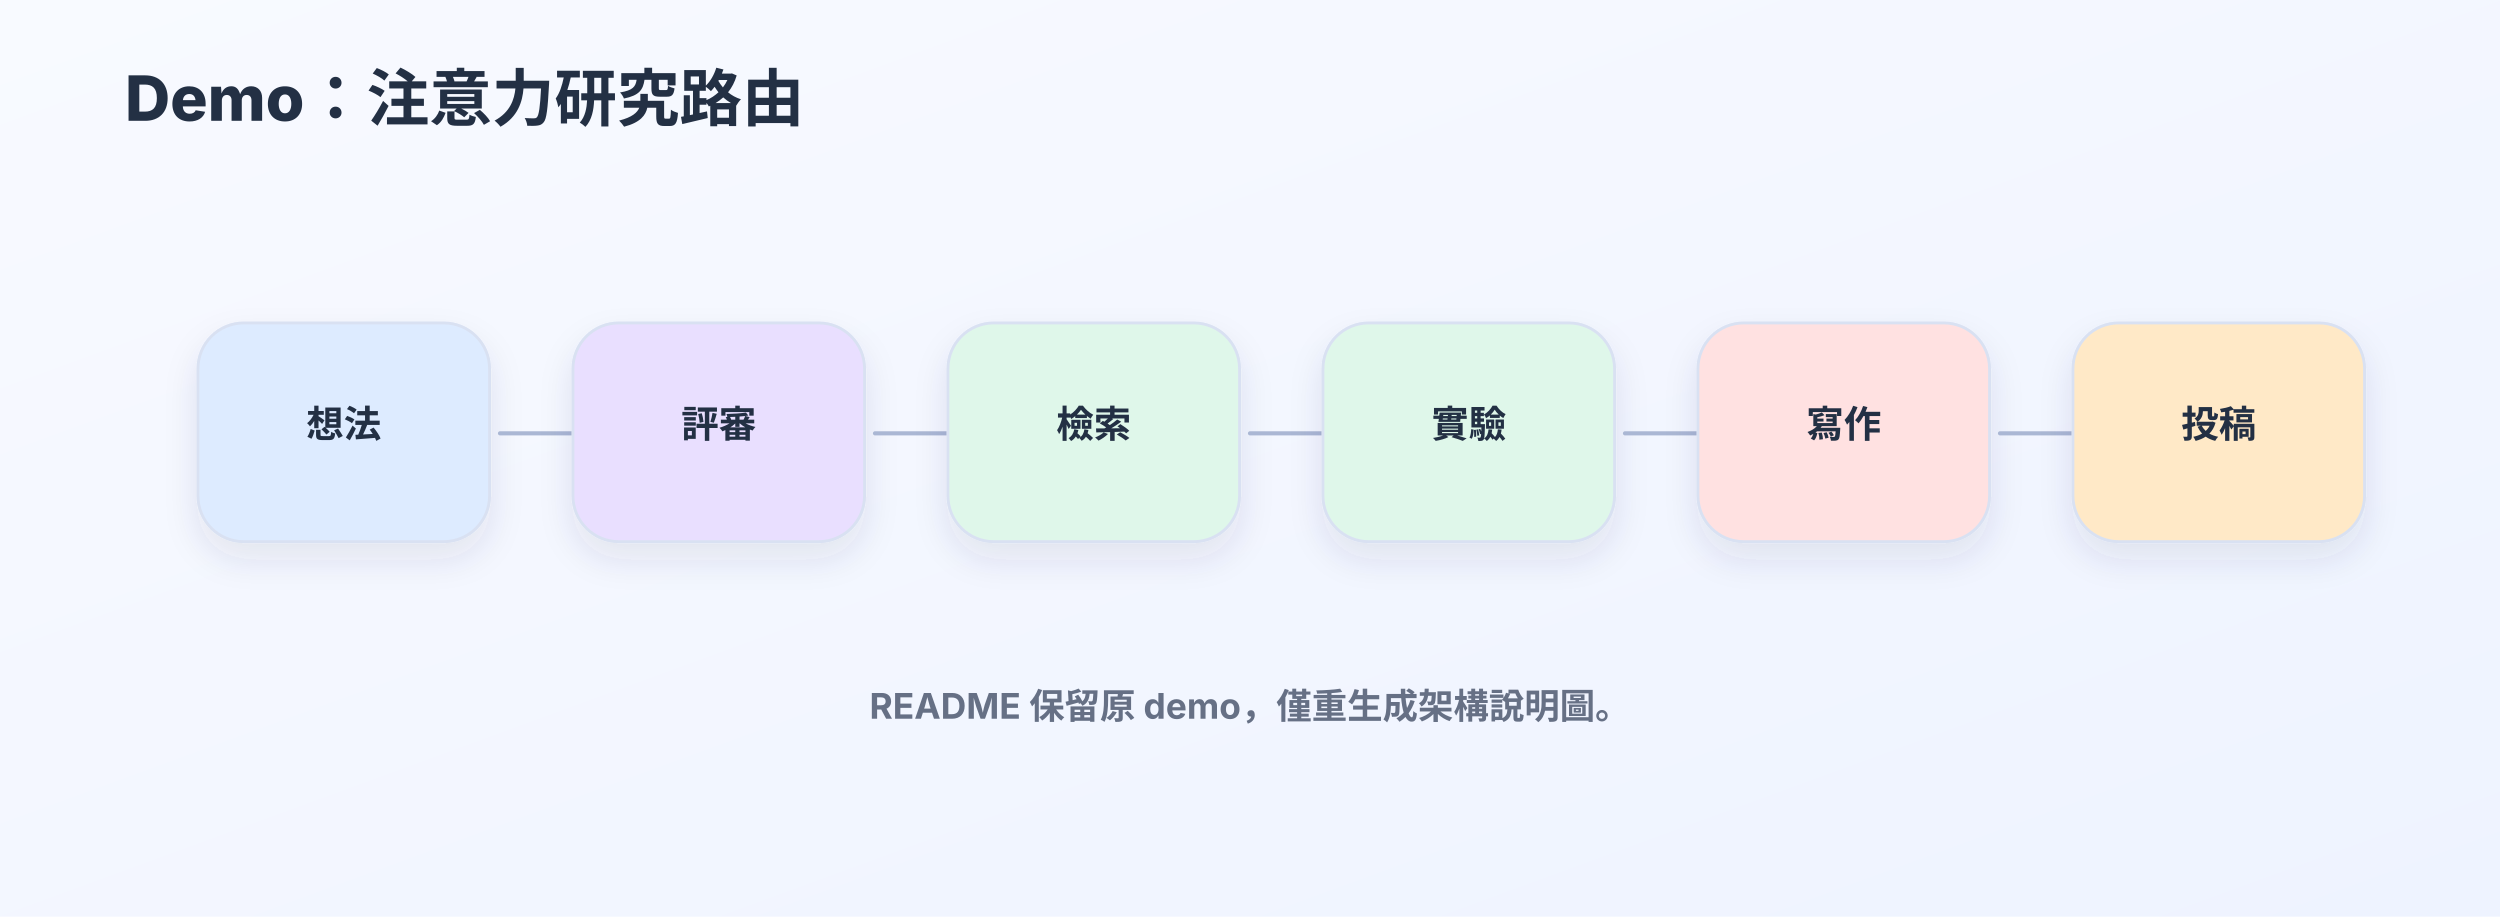
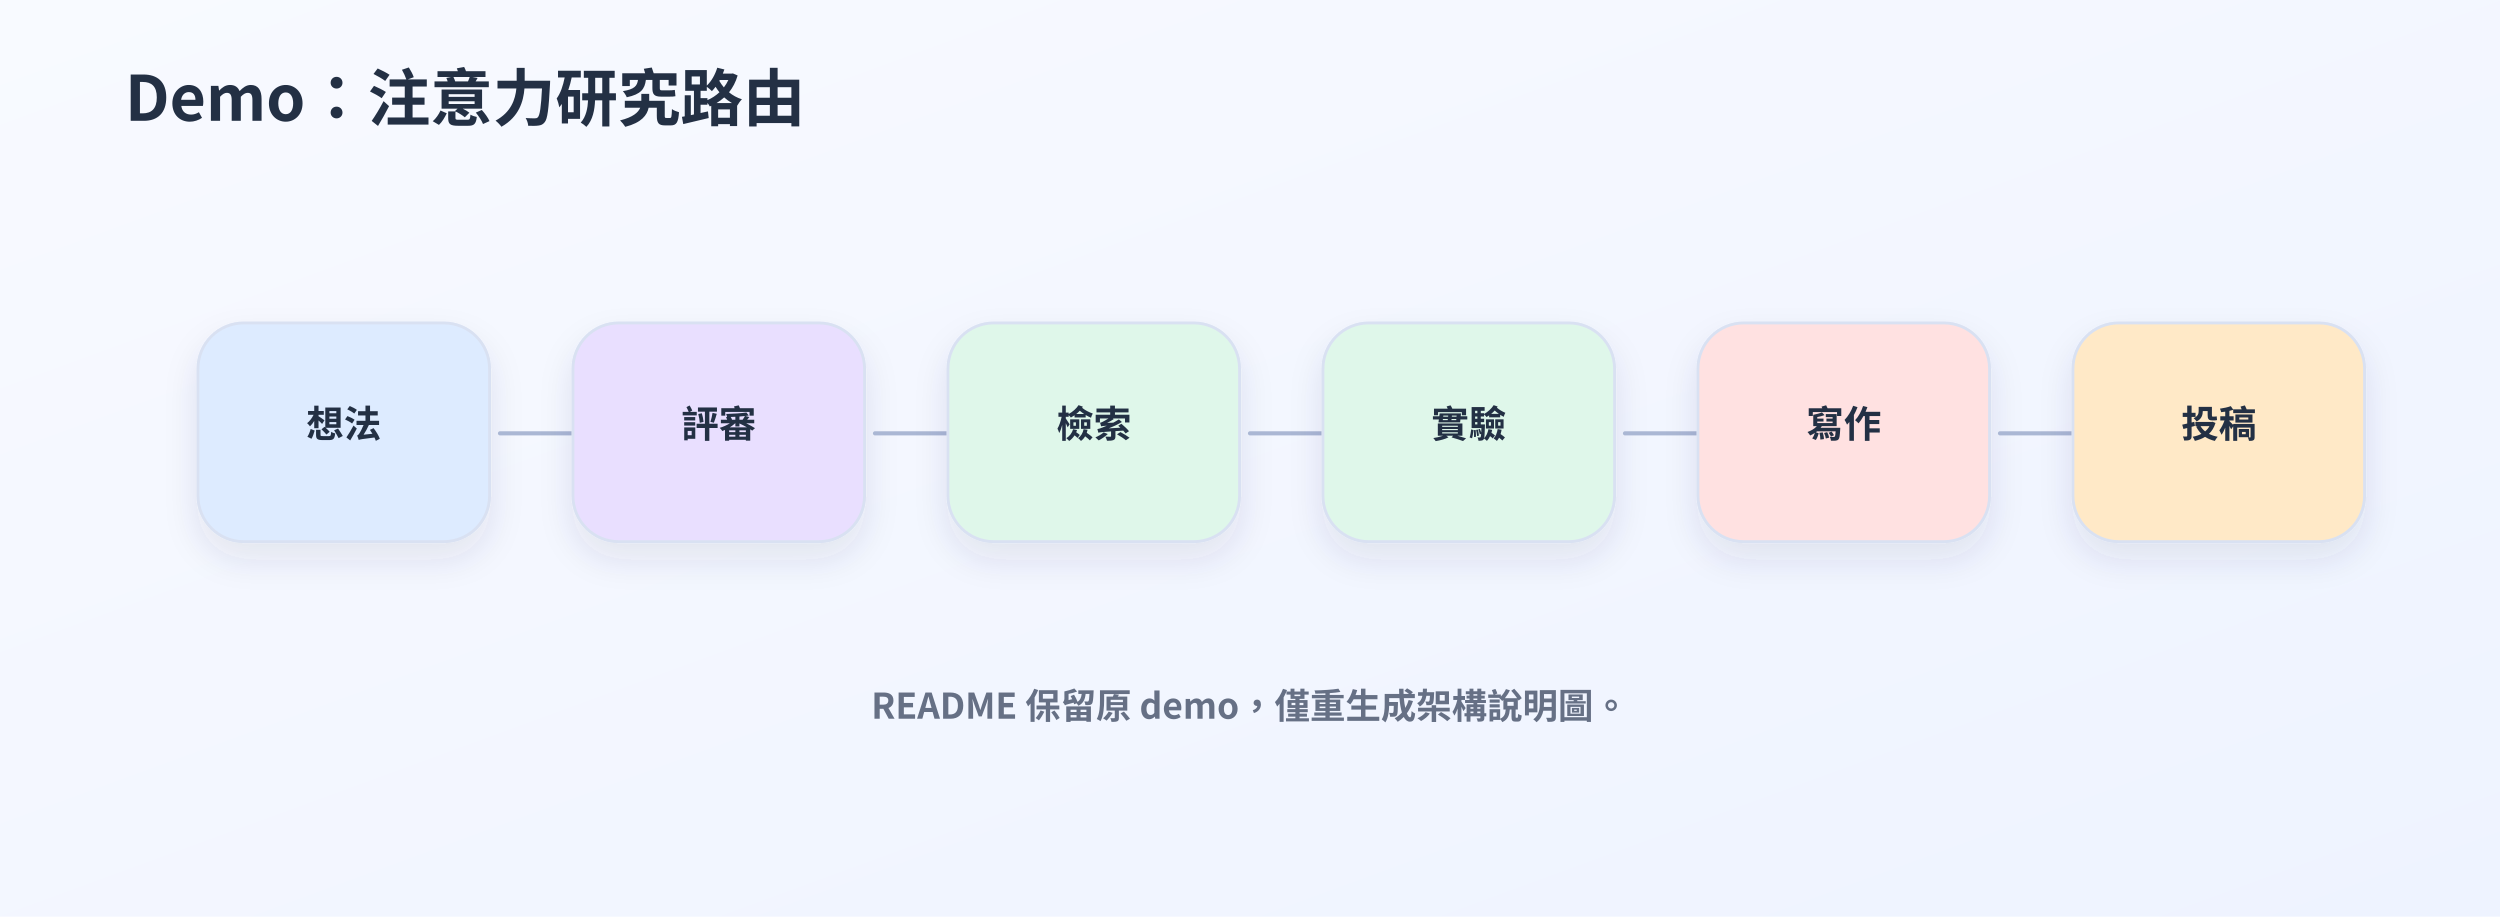
<svg xmlns="http://www.w3.org/2000/svg" width="1200" height="440" viewBox="0 0 1200 440" role="img">
  <defs>
    <marker id="arrow" viewBox="0 0 10 10" refX="8" refY="5" markerWidth="7" markerHeight="7" orient="auto-start-reverse">
      <path d="M 0 0 L 10 5 L 0 10 z" fill="#8EA0C5" />
    </marker>
    <filter id="softShadow" x="-15%" y="-20%" width="130%" height="145%">
      <feDropShadow dx="0" dy="8" stdDeviation="8" flood-color="#2F3A5F" flood-opacity="0.10" />
    </filter>
    <linearGradient id="hero" x1="0" x2="1" y1="0" y2="1">
      <stop offset="0%" stop-color="#F8FAFF" />
      <stop offset="100%" stop-color="#EEF3FF" />
    </linearGradient>
  </defs>
  <rect width="1200" height="440" fill="url(#hero)" />
  <style>
- text { font-family: Inter, "Noto Sans SC", "Microsoft YaHei", Arial, sans-serif; }
+ text { font-family: "Noto Sans CJK TC", "Noto Sans TC", "Microsoft JhengHei", Arial, sans-serif; }
.small { fill: #667085; font-size: 13px; }
.mono { font-family: "JetBrains Mono", Consolas, monospace; }
</style>
  <text x="60" y="58" font-size="30" font-weight="800" fill="#233044" text-anchor="start">Demo：注意力研究路由</text>
  <rect x="95" y="155" width="140" height="105" rx="22" fill="#DDEBFF" stroke="#D9E1F2" stroke-width="1.4" filter="url(#softShadow)" />
  <text x="165" y="210" font-size="18" font-weight="850" fill="#233044" text-anchor="middle">想法</text>
  <line x1="240" y1="208" x2="300" y2="208" stroke="#AAB7D4" stroke-width="2.0" stroke-linecap="round" marker-end="url(#arrow)" />
  <rect x="275" y="155" width="140" height="105" rx="22" fill="#E9DFFF" stroke="#D9E1F2" stroke-width="1.4" filter="url(#softShadow)" />
  <text x="345" y="210" font-size="18" font-weight="850" fill="#233044" text-anchor="middle">評審</text>
  <line x1="420" y1="208" x2="480" y2="208" stroke="#AAB7D4" stroke-width="2.0" stroke-linecap="round" marker-end="url(#arrow)" />
  <rect x="455" y="155" width="140" height="105" rx="22" fill="#DFF7EA" stroke="#D9E1F2" stroke-width="1.4" filter="url(#softShadow)" />
  <text x="525" y="210" font-size="18" font-weight="850" fill="#233044" text-anchor="middle">檢索</text>
  <line x1="600" y1="208" x2="660" y2="208" stroke="#AAB7D4" stroke-width="2.0" stroke-linecap="round" marker-end="url(#arrow)" />
  <rect x="635" y="155" width="140" height="105" rx="22" fill="#DFF7EA" stroke="#D9E1F2" stroke-width="1.4" filter="url(#softShadow)" />
  <text x="705" y="210" font-size="18" font-weight="850" fill="#233044" text-anchor="middle">實驗</text>
  <line x1="780" y1="208" x2="840" y2="208" stroke="#AAB7D4" stroke-width="2.0" stroke-linecap="round" marker-end="url(#arrow)" />
  <rect x="815" y="155" width="140" height="105" rx="22" fill="#FFE1E1" stroke="#D9E1F2" stroke-width="1.4" filter="url(#softShadow)" />
  <text x="885" y="210" font-size="18" font-weight="850" fill="#233044" text-anchor="middle">寫作</text>
  <line x1="960" y1="208" x2="1020" y2="208" stroke="#AAB7D4" stroke-width="2.0" stroke-linecap="round" marker-end="url(#arrow)" />
  <rect x="995" y="155" width="140" height="105" rx="22" fill="#FFE9C7" stroke="#D9E1F2" stroke-width="1.4" filter="url(#softShadow)" />
  <text x="1065" y="210" font-size="18" font-weight="850" fill="#233044" text-anchor="middle">投稿</text>
  <text x="600" y="345" font-size="17" font-weight="700" fill="#667085" text-anchor="middle">README 保留原 demo，僅重生成架構說明圖。</text>
</svg>
